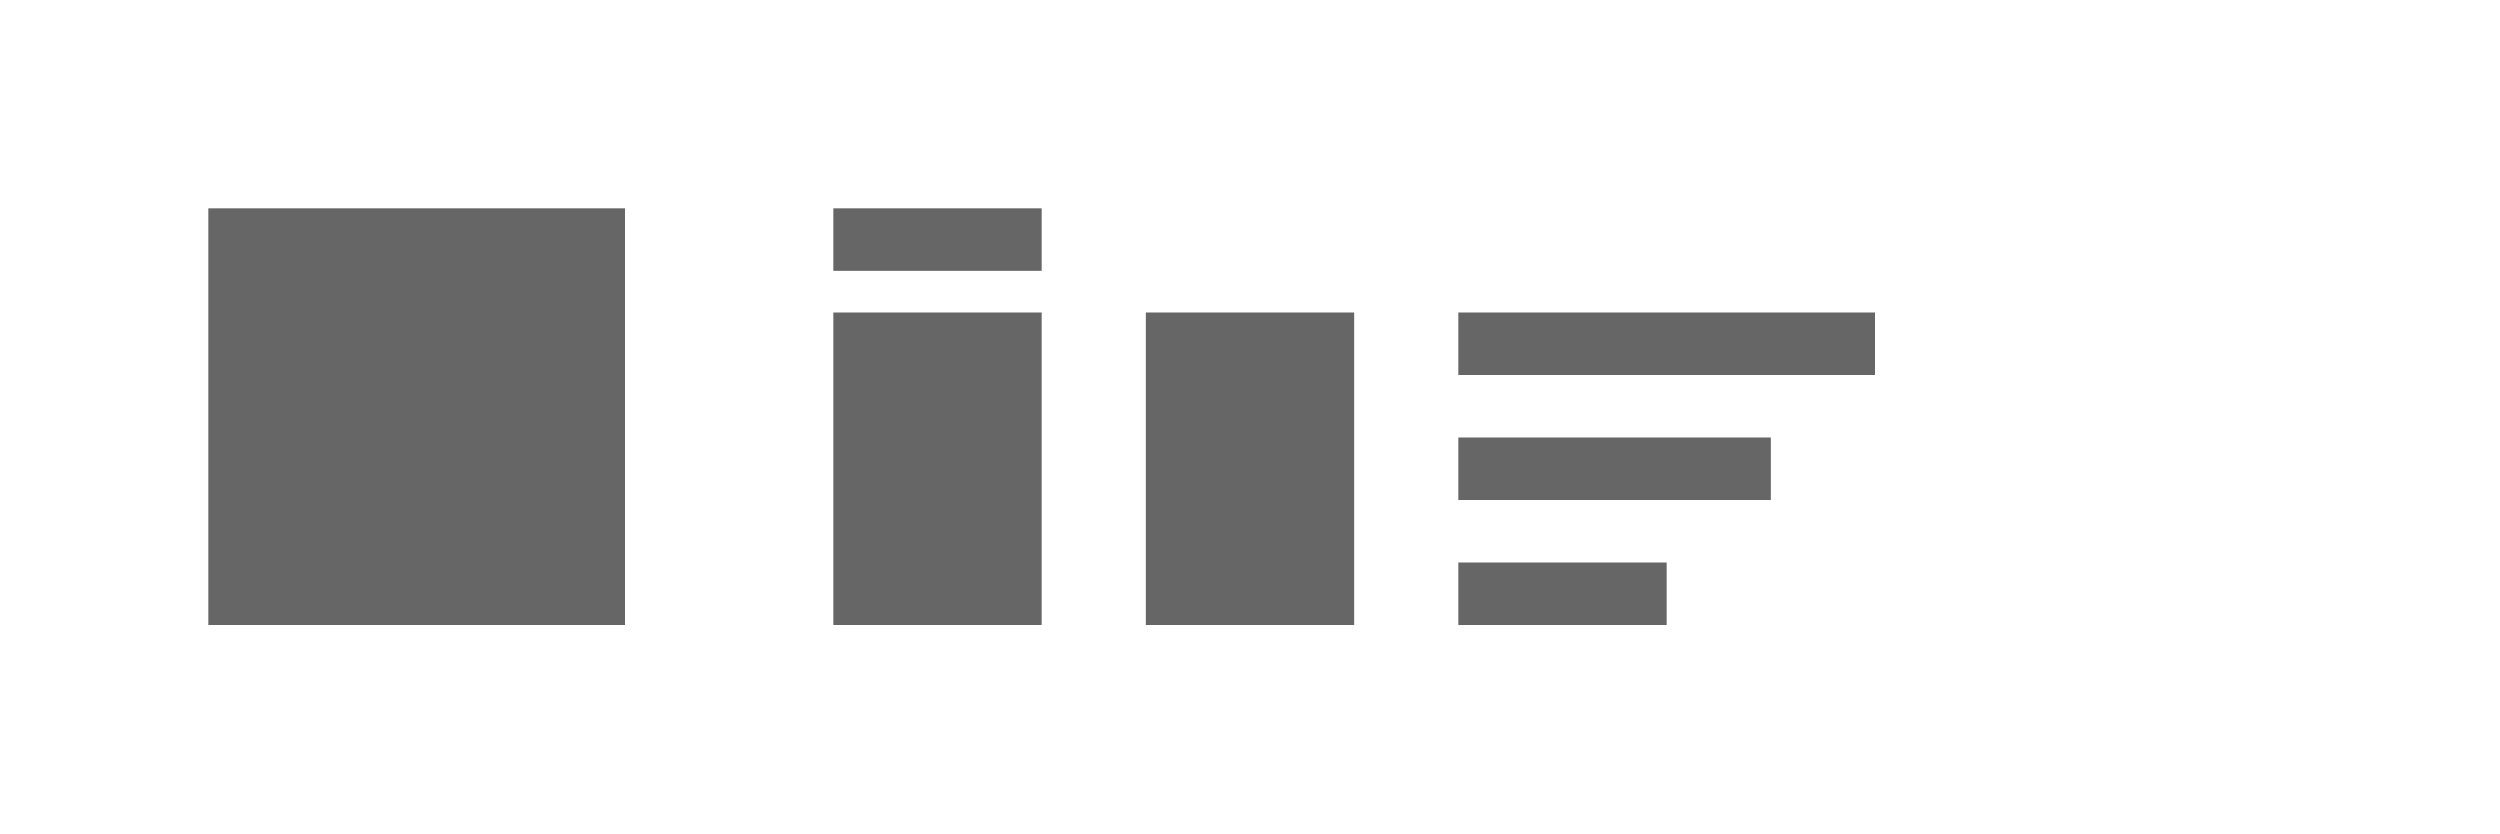
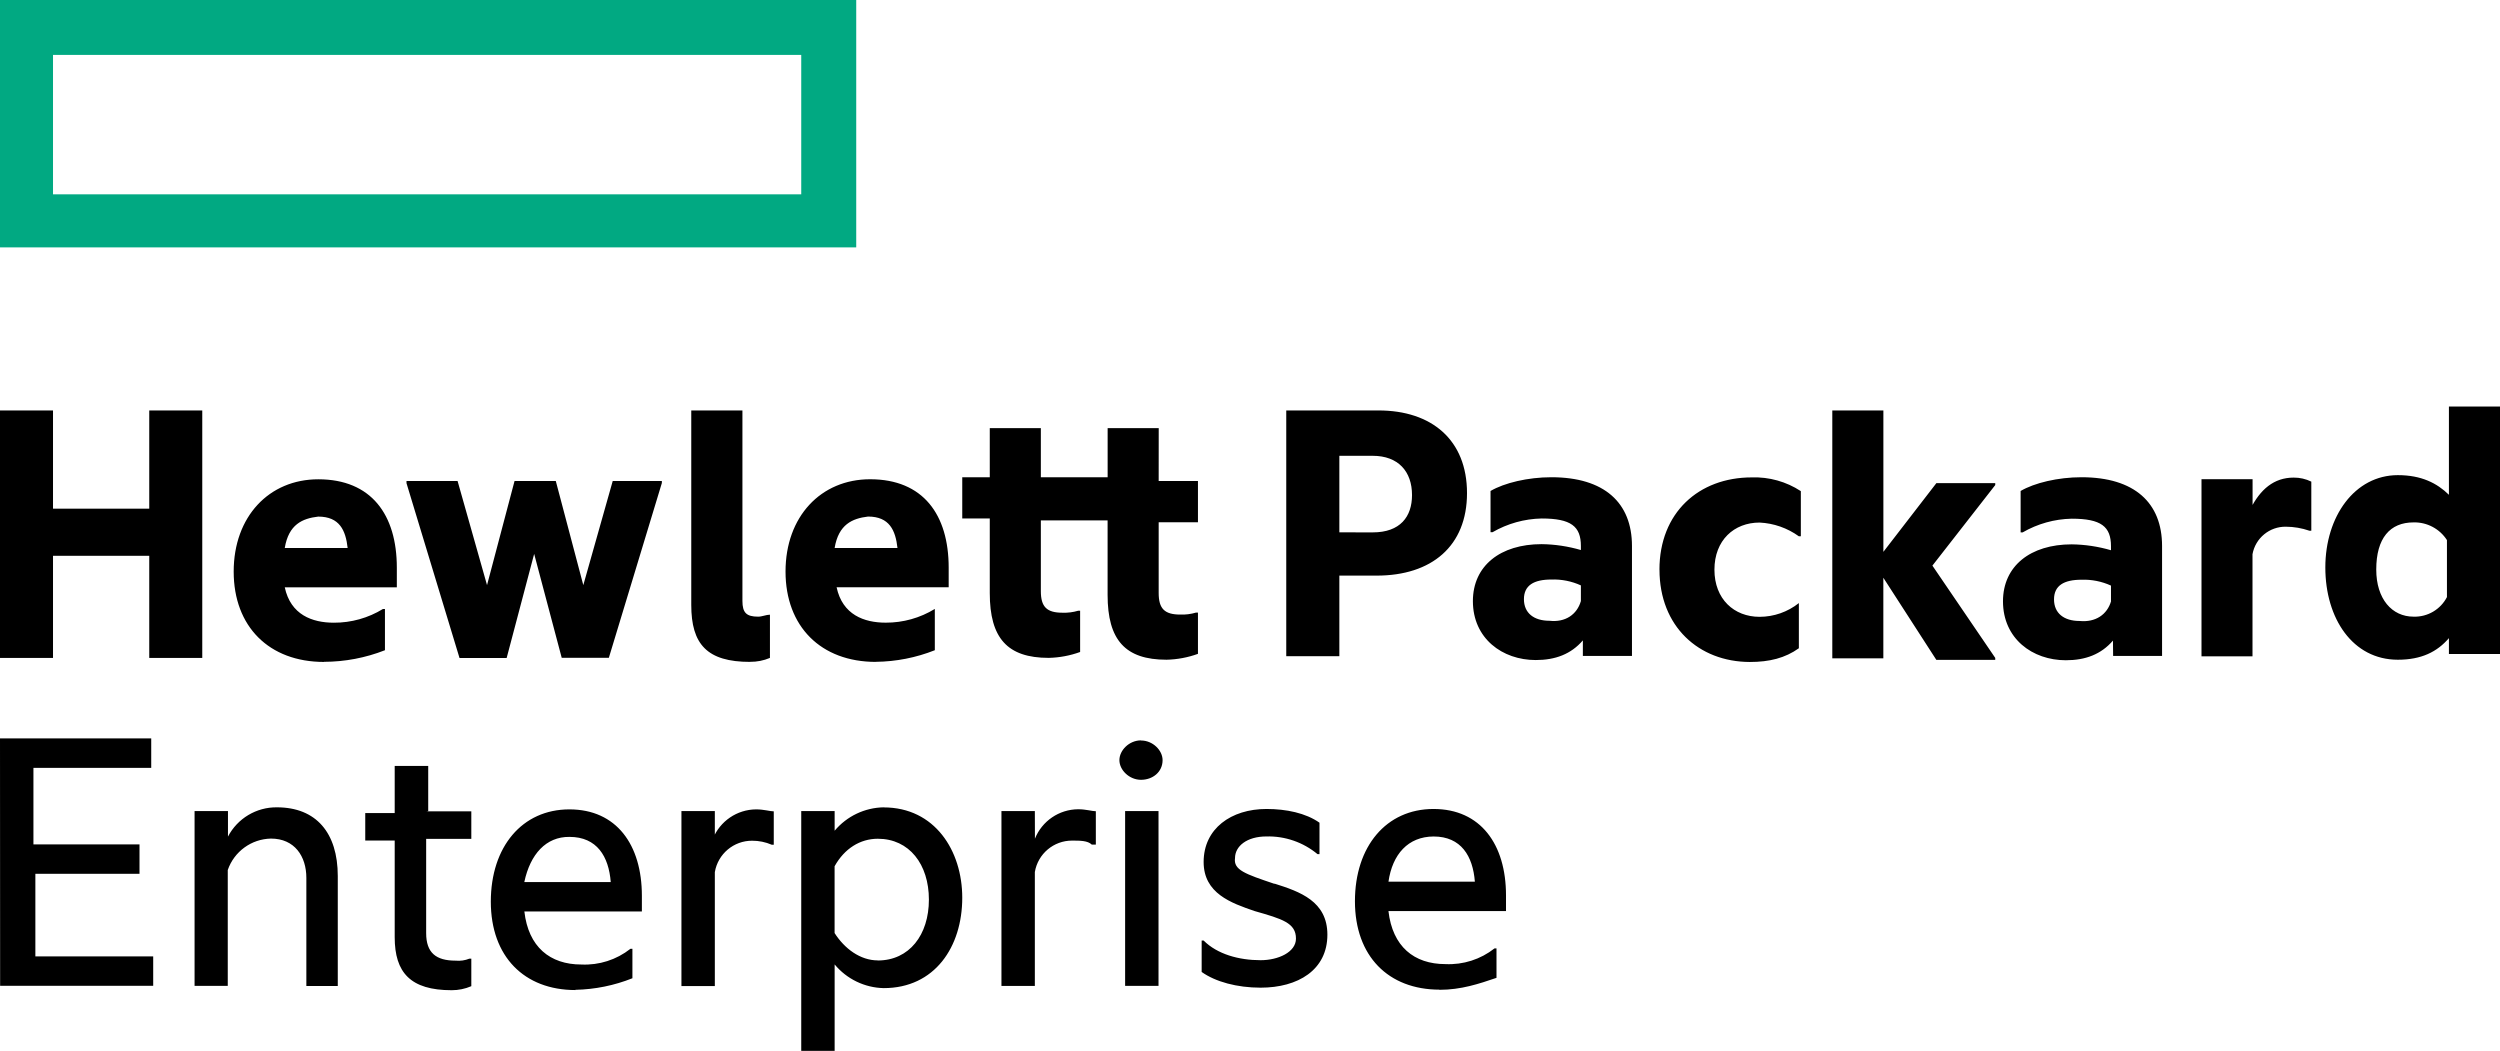
- <svg xmlns="http://www.w3.org/2000/svg" width="120" height="40" viewBox="0 0 120 40" fill="none">
-   <rect x="10" y="10" width="20" height="20" fill="#666666" />
-   <path d="M40 15H50V30H40V15Z" fill="#666666" />
-   <path d="M40 10H50V13H40V10Z" fill="#666666" />
-   <path d="M55 15H65V30H55V15Z" fill="#666666" />
-   <path d="M70 15H90V18H70V15Z" fill="#666666" />
-   <path d="M70 21H85V24H70V21Z" fill="#666666" />
-   <path d="M70 27H80V30H70V27Z" fill="#666666" />
+ <svg xmlns="http://www.w3.org/2000/svg" id="Layer_1" data-name="Layer 1" viewBox="0 0 620.6 260.82">
+   <path d="M86.86,416.91H73.7V355.48H86.86v24.38h23.89V355.48h13.16v61.43H110.75V391.56H86.86Zm67.28,1c-13.65,0-22.43-8.78-22.43-22.43s8.78-22.91,21-22.91c13.16,0,19.5,8.78,19.5,21.94v4.88H144.39c1.46,6.83,6.83,8.78,12.19,8.78a23.15,23.15,0,0,0,12.19-3.41h.49V415A41.51,41.51,0,0,1,154.14,417.88Zm-9.75-28.28H160c-.49-4.39-2-7.8-7.31-7.8C148.78,382.29,145.36,383.76,144.39,389.61Zm61.91,1.46-6.83,25.84h-11.7l-13.16-43.39V373h12.68l7.31,25.84L201.43,373h10.24l6.83,25.84L225.8,373H238v.49l-13.16,43.39h-11.7Zm53.63,26.81c-10.73,0-14.63-4.39-14.63-14.14V355.48H258v47.29c0,2.93,1,3.9,3.9,3.9,1,0,2-.49,2.93-.49v10.73A12.23,12.23,0,0,1,259.93,417.88Zm31.2,0c-13.65,0-22.43-8.78-22.43-22.43s8.78-22.91,21-22.91c13.16,0,19.5,8.78,19.5,21.94v4.88H281.38c1.46,6.83,6.83,8.78,12.19,8.78a23.15,23.15,0,0,0,12.19-3.41V415A40.89,40.89,0,0,1,291.13,417.88Zm-10.24-28.28h15.6c-.49-4.39-2-7.8-7.31-7.8C285.28,382.29,281.87,383.76,280.89,389.61ZM361.33,373h9.75v10.24h-9.75v17.55c0,3.9,1.46,5.36,5.36,5.36a12.12,12.12,0,0,0,3.9-.49h.49v10.24a24.46,24.46,0,0,1-7.8,1.46c-10.24,0-14.63-4.88-14.63-16.09V382.78H332.08v17.55c0,3.9,1.46,5.36,5.36,5.36a12.12,12.12,0,0,0,3.9-.49h.49v10.24a24.46,24.46,0,0,1-7.8,1.46c-10.24,0-14.63-4.88-14.63-16.09V382.29h-6.83V372.06h6.83V359.87h12.68v12.19h16.58V359.87h12.68ZM437.87,376c0,13.16-8.78,20.48-22.43,20.48h-9.26v20H393V355.48h22.91C429.09,355.48,437.87,362.79,437.87,376Zm-23.4,9.75c6.83,0,9.75-3.9,9.75-9.26,0-5.85-3.41-9.75-9.75-9.75h-8.29v19Zm52.16,26.81c-2.93,3.41-6.83,4.88-11.7,4.88-8.29,0-15.6-5.36-15.6-14.63,0-8.78,6.83-14.14,17.06-14.14a36.41,36.41,0,0,1,9.75,1.46v-1c0-4.88-2.44-6.83-9.75-6.83a25.33,25.33,0,0,0-12.19,3.41h-.49V375.47c3.41-2,9.26-3.41,15.11-3.41,13.16,0,20,6.34,20,17.06v27.3H466.63Zm-.49-9.75v-3.9a16.28,16.28,0,0,0-7.31-1.46c-4.39,0-6.83,1.46-6.83,4.88s2.44,5.36,6.34,5.36C462.25,408.13,465.17,406.18,466.15,402.77Zm19.5-7.8c0-14.14,9.75-22.91,22.91-22.91a20.94,20.94,0,0,1,12.19,3.41v11.21h-.49a18.14,18.14,0,0,0-9.75-3.41c-6.34,0-11.21,4.39-11.21,11.7s4.88,11.7,11.21,11.7a15.7,15.7,0,0,0,9.75-3.41v11.21c-3.41,2.44-7.31,3.41-12.19,3.41C495.4,417.88,485.65,409.11,485.65,395Zm55.58,2v20H528.55V355.48h12.68v35.1l13.16-17.06H569V374l-15.6,20L569,416.91v.49H554.38Zm57,15.6c-2.93,3.41-6.83,4.88-11.7,4.88-8.29,0-15.6-5.36-15.6-14.63,0-8.78,6.83-14.14,17.06-14.14a36.41,36.41,0,0,1,9.75,1.46v-1c0-4.88-2.44-6.83-9.75-6.83a25.33,25.33,0,0,0-12.19,3.41h-.49V375.47c3.41-2,9.26-3.41,15.11-3.41,13.16,0,20,6.34,20,17.06v27.3H598.26Zm-.49-9.75v-3.9a16.28,16.28,0,0,0-7.31-1.46c-4.39,0-6.83,1.46-6.83,4.88s2.44,5.36,6.34,5.36C593.87,408.13,596.8,406.18,597.77,402.77Zm34.61-22.91c2.44-4.88,5.85-7.8,10.73-7.8a9.73,9.73,0,0,1,4.39,1v12.19H647a18.18,18.18,0,0,0-5.85-1,8.3,8.3,0,0,0-8.29,6.83v25.35H620.2V372.54h12.68v7.31ZM681.62,412c-2.93,3.41-6.83,5.36-12.68,5.36-11.21,0-18-10.24-18-22.91s7.31-22.91,18-22.91c5.85,0,9.75,2,12.68,4.88V354.51H694.3v61.43H681.62Zm-.49-10.24V387.66a9.58,9.58,0,0,0-8.29-4.39c-5.85,0-9.26,3.9-9.26,11.7,0,7.31,3.9,11.7,9.26,11.7A9,9,0,0,0,681.14,401.79ZM73.7,436.89h37.54v7.31H82v19h26.33v7.31H82.48V491h29.25v7.31h-38ZM142.44,454c9.75,0,15.11,6.34,15.11,17.06v27.3h-7.8V471.51c0-5.36-2.93-9.75-8.78-9.75a11.59,11.59,0,0,0-10.73,7.8v28.76H122V454.93h8.29v6.34A13.53,13.53,0,0,1,142.44,454Zm37.05,1H190.7v6.83H179.49v23.4c0,4.88,2.44,6.83,7.31,6.83a7.23,7.23,0,0,0,3.41-.49h.49v6.83a12.23,12.23,0,0,1-4.88,1c-10.24,0-14.14-4.39-14.14-13.16V462.25h-7.31v-6.83h7.31v-11.7H180v11.21Zm37.05,44.36c-12.68,0-21-8.29-21-21.94s7.8-22.91,19.5-22.91,18,8.78,18,21.45v3.9H203.87c1,8.78,6.34,13.16,14.14,13.16a18.28,18.28,0,0,0,12.19-3.9h.49v7.31A40.38,40.38,0,0,1,216.54,499.3Zm-12.68-26.81h21.45c-.49-6.34-3.41-11.21-10.24-11.21C209.23,461.27,205.33,465.66,203.87,472.48Zm46.8-10.73a11.64,11.64,0,0,1,10.73-7.31c2,0,3.41.49,4.39.49v8.29h-.49a12.23,12.23,0,0,0-4.88-1,9.35,9.35,0,0,0-9.26,7.8v28.28h-8.29V454.93h8.29v6.83Zm42.41-7.8c12.68,0,19.5,10.73,19.5,22.43,0,12.19-6.83,22.43-19.5,22.43A16.26,16.26,0,0,1,280.89,493v21.45H272.6V454.93h8.29v4.88A16.26,16.26,0,0,1,293.08,454Zm-1.46,38c7.8,0,12.68-6.34,12.68-15.11s-4.88-15.11-12.68-15.11c-4.39,0-8.29,2.44-10.73,6.83v16.58C283.33,489.06,287.23,492,291.62,492Zm39-30.23a11.64,11.64,0,0,1,10.73-7.31c2,0,3.41.49,4.39.49v8.29h-1c-1-1-2.93-1-4.88-1a9.35,9.35,0,0,0-9.26,7.8v28.28h-8.29V454.93h8.29Zm26.33-24.38c2.93,0,5.36,2.44,5.36,4.88,0,2.93-2.44,4.88-5.36,4.88s-5.36-2.44-5.36-4.88S354,437.38,356.94,437.38ZM353,454.93h8.29v43.39H353Zm37.05,18c6.34,2,13.16,4.39,13.16,12.68,0,8.78-7.31,13.16-16.58,13.16-5.85,0-11.21-1.46-14.63-3.9v-7.8h.49c3.41,3.41,8.78,4.88,14.14,4.88,4.39,0,8.78-2,8.78-5.36,0-3.9-3.41-4.88-10.24-6.83-5.85-2-12.68-4.39-12.68-12.19,0-8.29,6.83-13.16,15.6-13.16,4.88,0,9.75,1,13.16,3.41v7.8h-.49a19.09,19.09,0,0,0-12.68-4.39c-4.88,0-7.8,2.44-7.8,5.36C379.86,469.56,382.78,470.53,390.09,473Zm41,26.33c-12.68,0-21-8.29-21-21.94s7.8-22.91,19.5-22.91,18,8.78,18,21.45v3.9H418.37c1,8.78,6.34,13.16,14.14,13.16a18.28,18.28,0,0,0,12.19-3.9h.49v7.31C440.79,497.83,436.41,499.3,431,499.3Zm-12.68-26.81h21.45c-.49-6.34-3.41-11.21-10.24-11.21C423.24,461.27,419.34,465.66,418.37,472.48Z" transform="translate(-73.7 -253.59)" />
+   <path d="M73.7,315H286.25V253.59H73.7Zm13.16-47.78H272.6v34.61H86.86Z" transform="translate(-73.7 -253.59)" style="fill:#01a982" />
</svg>
